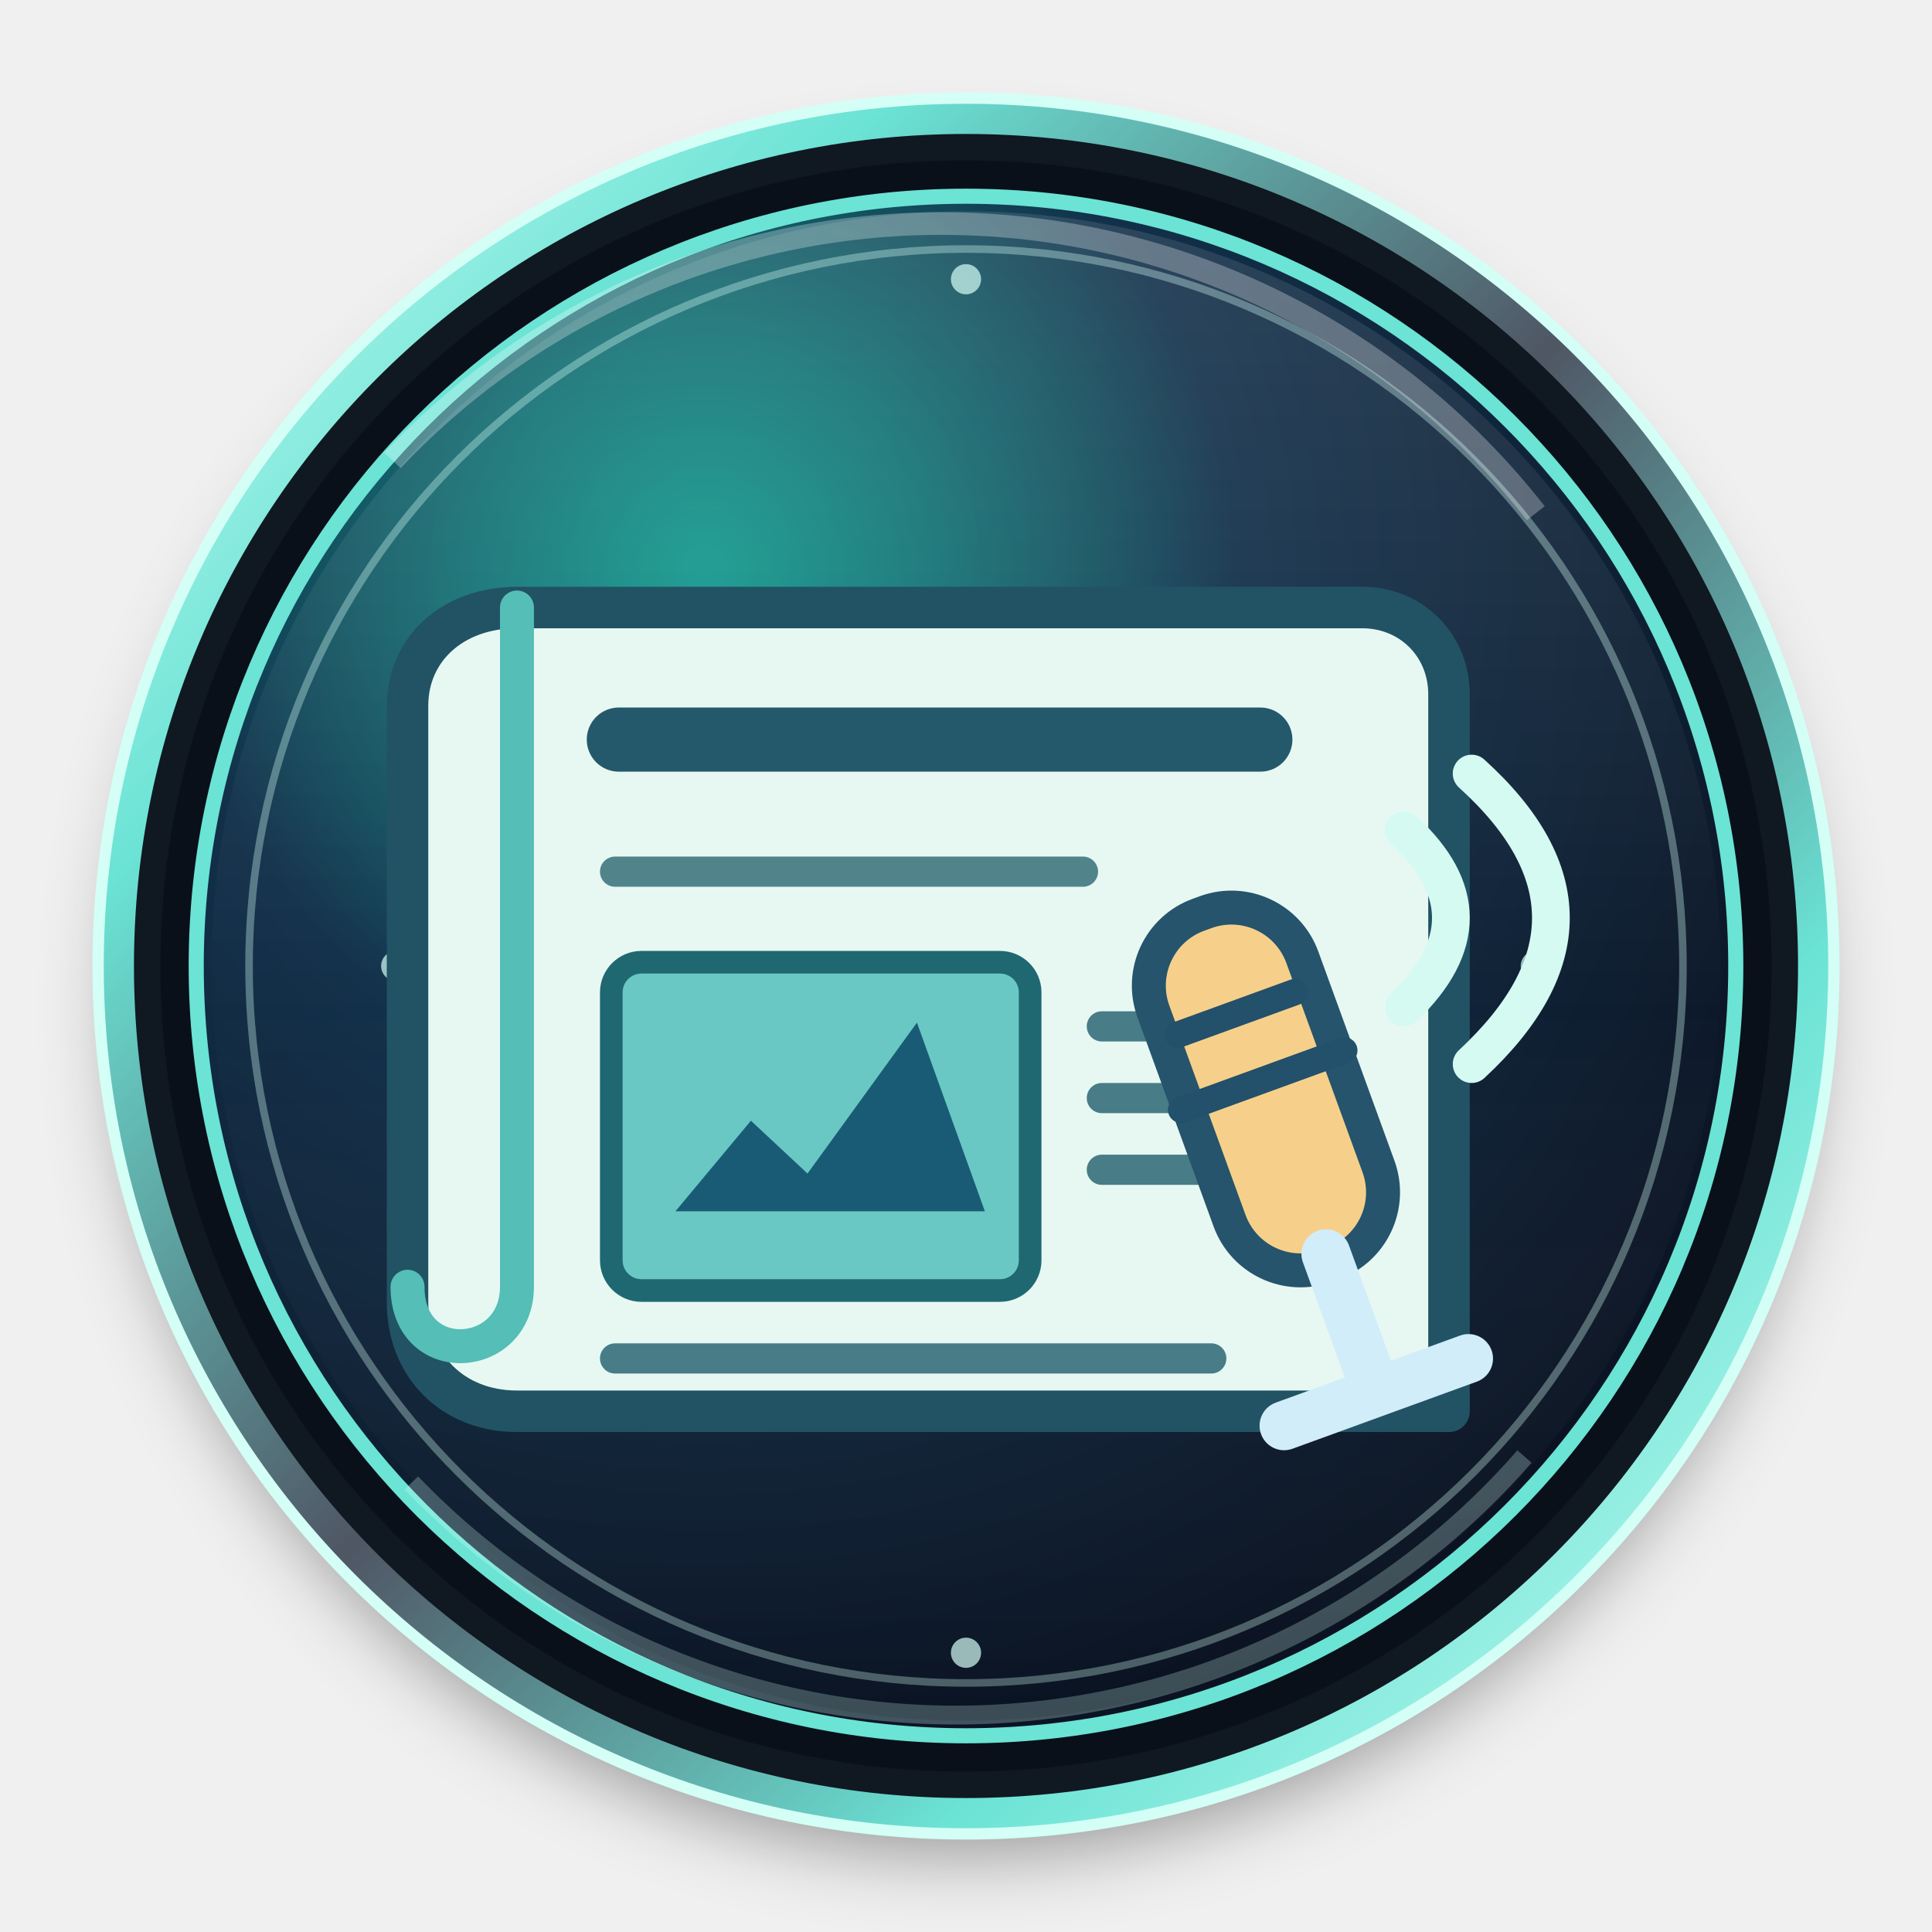
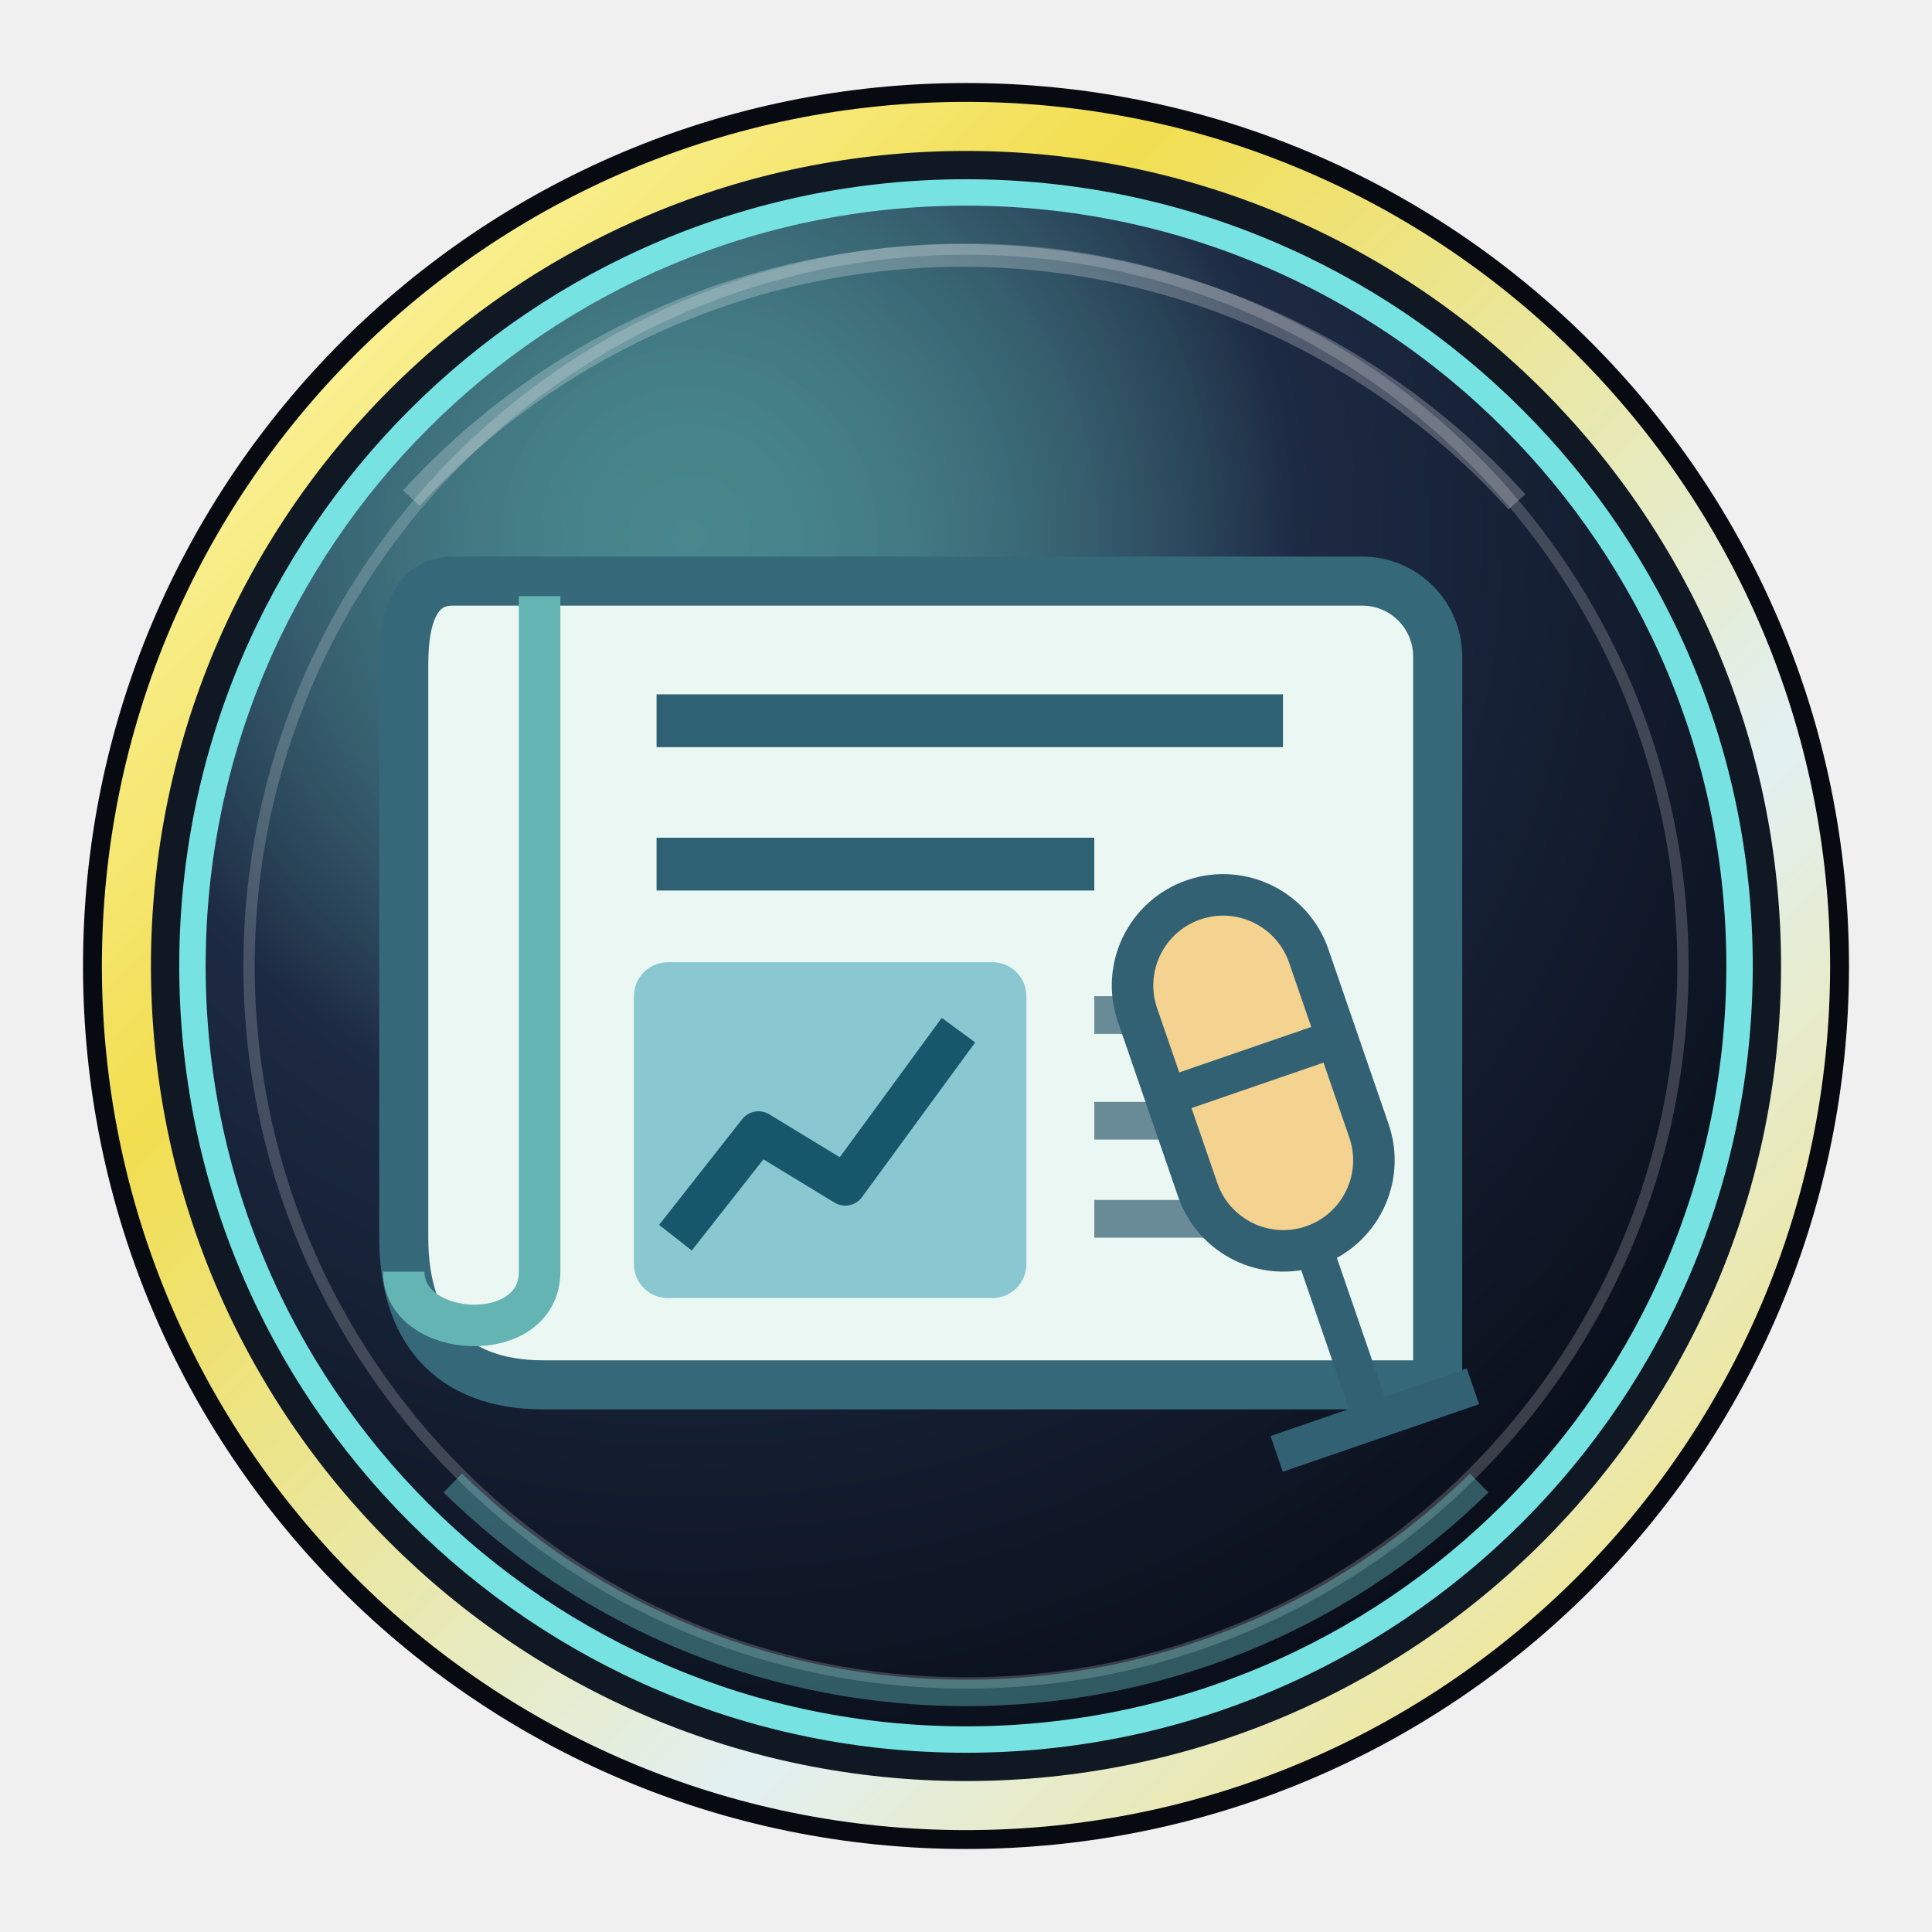
<svg xmlns="http://www.w3.org/2000/svg" viewBox="0 0 512 512" role="img" aria-labelledby="title desc">
  <defs>
-     <linearGradient id="rim" x1="0" x2="1" y1="0" y2="1">
-       <stop stop-color="#D4FFF6" />
-       <stop offset=".23" stop-color="#6BE3D5" />
-       <stop offset=".49" stop-color="#4F5664" />
-       <stop offset=".74" stop-color="#6BE3D5" />
-       <stop offset="1" stop-color="#D4FFF6" />
+     <linearGradient id="rim" x1="0" y1="0" x2="1" y2="1">
+       <stop stop-color="#FFFFCB" />
+       <stop offset=".31" stop-color="#F2DE50" />
+       <stop offset=".67" stop-color="#E2F0F2" />
+       <stop offset="1" stop-color="#F6DF5B" />
    </linearGradient>
-     <radialGradient id="field" cx=".33" cy=".24" r=".91">
-       <stop stop-color="#18B9A9" stop-opacity=".81" />
-       <stop offset=".38" stop-color="#12304A" />
-       <stop offset="1" stop-color="#090C19" />
+     <radialGradient id="field" cx=".32" cy=".22" r=".9">
+       <stop stop-color="#76E2E2" stop-opacity=".55" />
+       <stop offset=".44" stop-color="#1D2A43" />
+       <stop offset="1" stop-color="#060A13" />
    </radialGradient>
-     <linearGradient id="shine" x1="0" x2="0" y1="0" y2="1">
-       <stop stop-color="#FFFFFF" stop-opacity=".31" />
-       <stop offset=".53" stop-color="#FFFFFF" stop-opacity=".015" />
-       <stop offset="1" stop-color="#000000" stop-opacity=".26" />
-     </linearGradient>
-     <filter id="medal-shadow" x="-20%" y="-20%" width="140%" height="150%">
-       <feGaussianBlur stdDeviation="10" />
-     </filter>
  </defs>
-   <ellipse cx="256" cy="267" rx="224" ry="224" fill="#000000" opacity=".38" filter="url(#medal-shadow)" />
-   <circle cx="256" cy="256" r="230" fill="url(#rim)" stroke="#D4FFF6" stroke-width="3" />
-   <circle cx="256" cy="256" r="217" fill="#091019" stroke="#101821" stroke-width="7" />
-   <circle cx="256" cy="256" r="204" fill="url(#field)" stroke="#6BE3D5" stroke-width="4" />
-   <circle cx="256" cy="256" r="190" fill="none" stroke="#D4FFF6" stroke-width="2" opacity=".35" />
-   <path d="M104 122A200 200 0 0 1 407 136" fill="none" stroke="#FFFFFF" stroke-width="6" opacity=".28" />
-   <path d="M109 393A200 200 0 0 0 404 386" fill="none" stroke="#D4FFF6" stroke-width="5" opacity=".27" />
-   <circle cx="256" cy="256" r="200" fill="url(#shine)" opacity=".34" />
-   <g fill="#D4FFF6" opacity=".7">
-     <circle cx="105" cy="256" r="4" />
-     <circle cx="407" cy="256" r="4" />
-     <circle cx="256" cy="74" r="4" />
-     <circle cx="256" cy="438" r="4" />
-   </g>
-   <g id="symbol-media" stroke-linecap="round" stroke-linejoin="round">
-     <path d="M137 161h224c13 0 23 10 23 23v190H137c-17 0-29-12-29-29V187c0-15 12-26 29-26Z" fill="#E7F8F3" stroke="#215364" stroke-width="11" />
-     <path d="M137 161v180c0 20-29 22-29 0" fill="none" stroke="#55BEB6" stroke-width="9" />
-     <path d="M164 196h170" stroke="#24596B" stroke-width="17" />
-     <path d="M163 231h124" stroke="#51838B" stroke-width="8" />
-     <rect x="162" y="255" width="111" height="87" rx="8" fill="#69C8C4" stroke="#1F6871" stroke-width="6" />
-     <path d="M179 321l20-24 15 14 29-40 18 50Z" fill="#195B75" />
-     <path d="M292 272h42M292 291h36M292 310h46M163 360h158" stroke="#487C86" stroke-width="8" />
-     <g transform="rotate(-20 336 290)">
-       <rect x="315" y="239" width="42" height="99" rx="20" fill="#F6D08A" stroke="#25546C" stroke-width="9" />
-       <path d="M313 286h46M319 267h33" stroke="#23506A" stroke-width="7" />
-       <path d="M336 335v39M310 374h52" stroke="#D1EDFA" stroke-width="13" />
+   <circle cx="256" cy="256" r="234" fill="#070A11" />
+   <circle cx="256" cy="256" r="229" fill="url(#rim)" />
+   <circle cx="256" cy="256" r="216" fill="#101824" />
+   <circle cx="256" cy="256" r="205" fill="url(#field)" stroke="#76E2E2" stroke-width="7" />
+   <circle cx="256" cy="256" r="190" fill="none" stroke="#FFFFFF" stroke-opacity=".19" stroke-width="3" />
+   <path d="M109 132A198 198 0 0 1 402 133" fill="none" stroke="#FFFFFF" stroke-opacity=".24" stroke-width="6" />
+   <path d="M120 393A194 194 0 0 0 392 393" fill="none" stroke="#76E2E2" stroke-opacity=".35" stroke-width="7" />
+   <g id="symbol-media" stroke-linejoin="round">
+     <path d="M120 154h241a20 20 0 0 1 20 20v193H144c-25 0-37-15-37-39V176q0-22 13-22Z" fill="#EBF7F2" stroke="#356979" stroke-width="13" />
+     <path d="M143 158v179c0 20-36 18-36 0" fill="none" stroke="#64B4B4" stroke-width="11" />
+     <path d="M174 191h166M174 229h116" stroke="#2E6174" stroke-width="14" />
+     <rect x="168" y="255" width="104" height="89" rx="9" fill="#89C7D1" />
+     <path d="M179 328l22-28 23 14 30-41" stroke="#17576C" stroke-width="11" fill="none" />
+     <path d="M290 269h48M290 297h48M290 323h48" stroke="#688B97" stroke-width="10" />
+     <g transform="rotate(-19 340 298)">
+       <rect x="313" y="234" width="48" height="97" rx="24" fill="#F4D290" stroke="#326174" stroke-width="11" />
+       <path d="M312 281h50M337 334v45M310 380h55" stroke="#326174" stroke-width="10" />
    </g>
-     <path d="M372 220q25 23 0 47M390 205q42 38 0 77" fill="none" stroke="#D5FAF2" stroke-width="10" />
  </g>
</svg>
